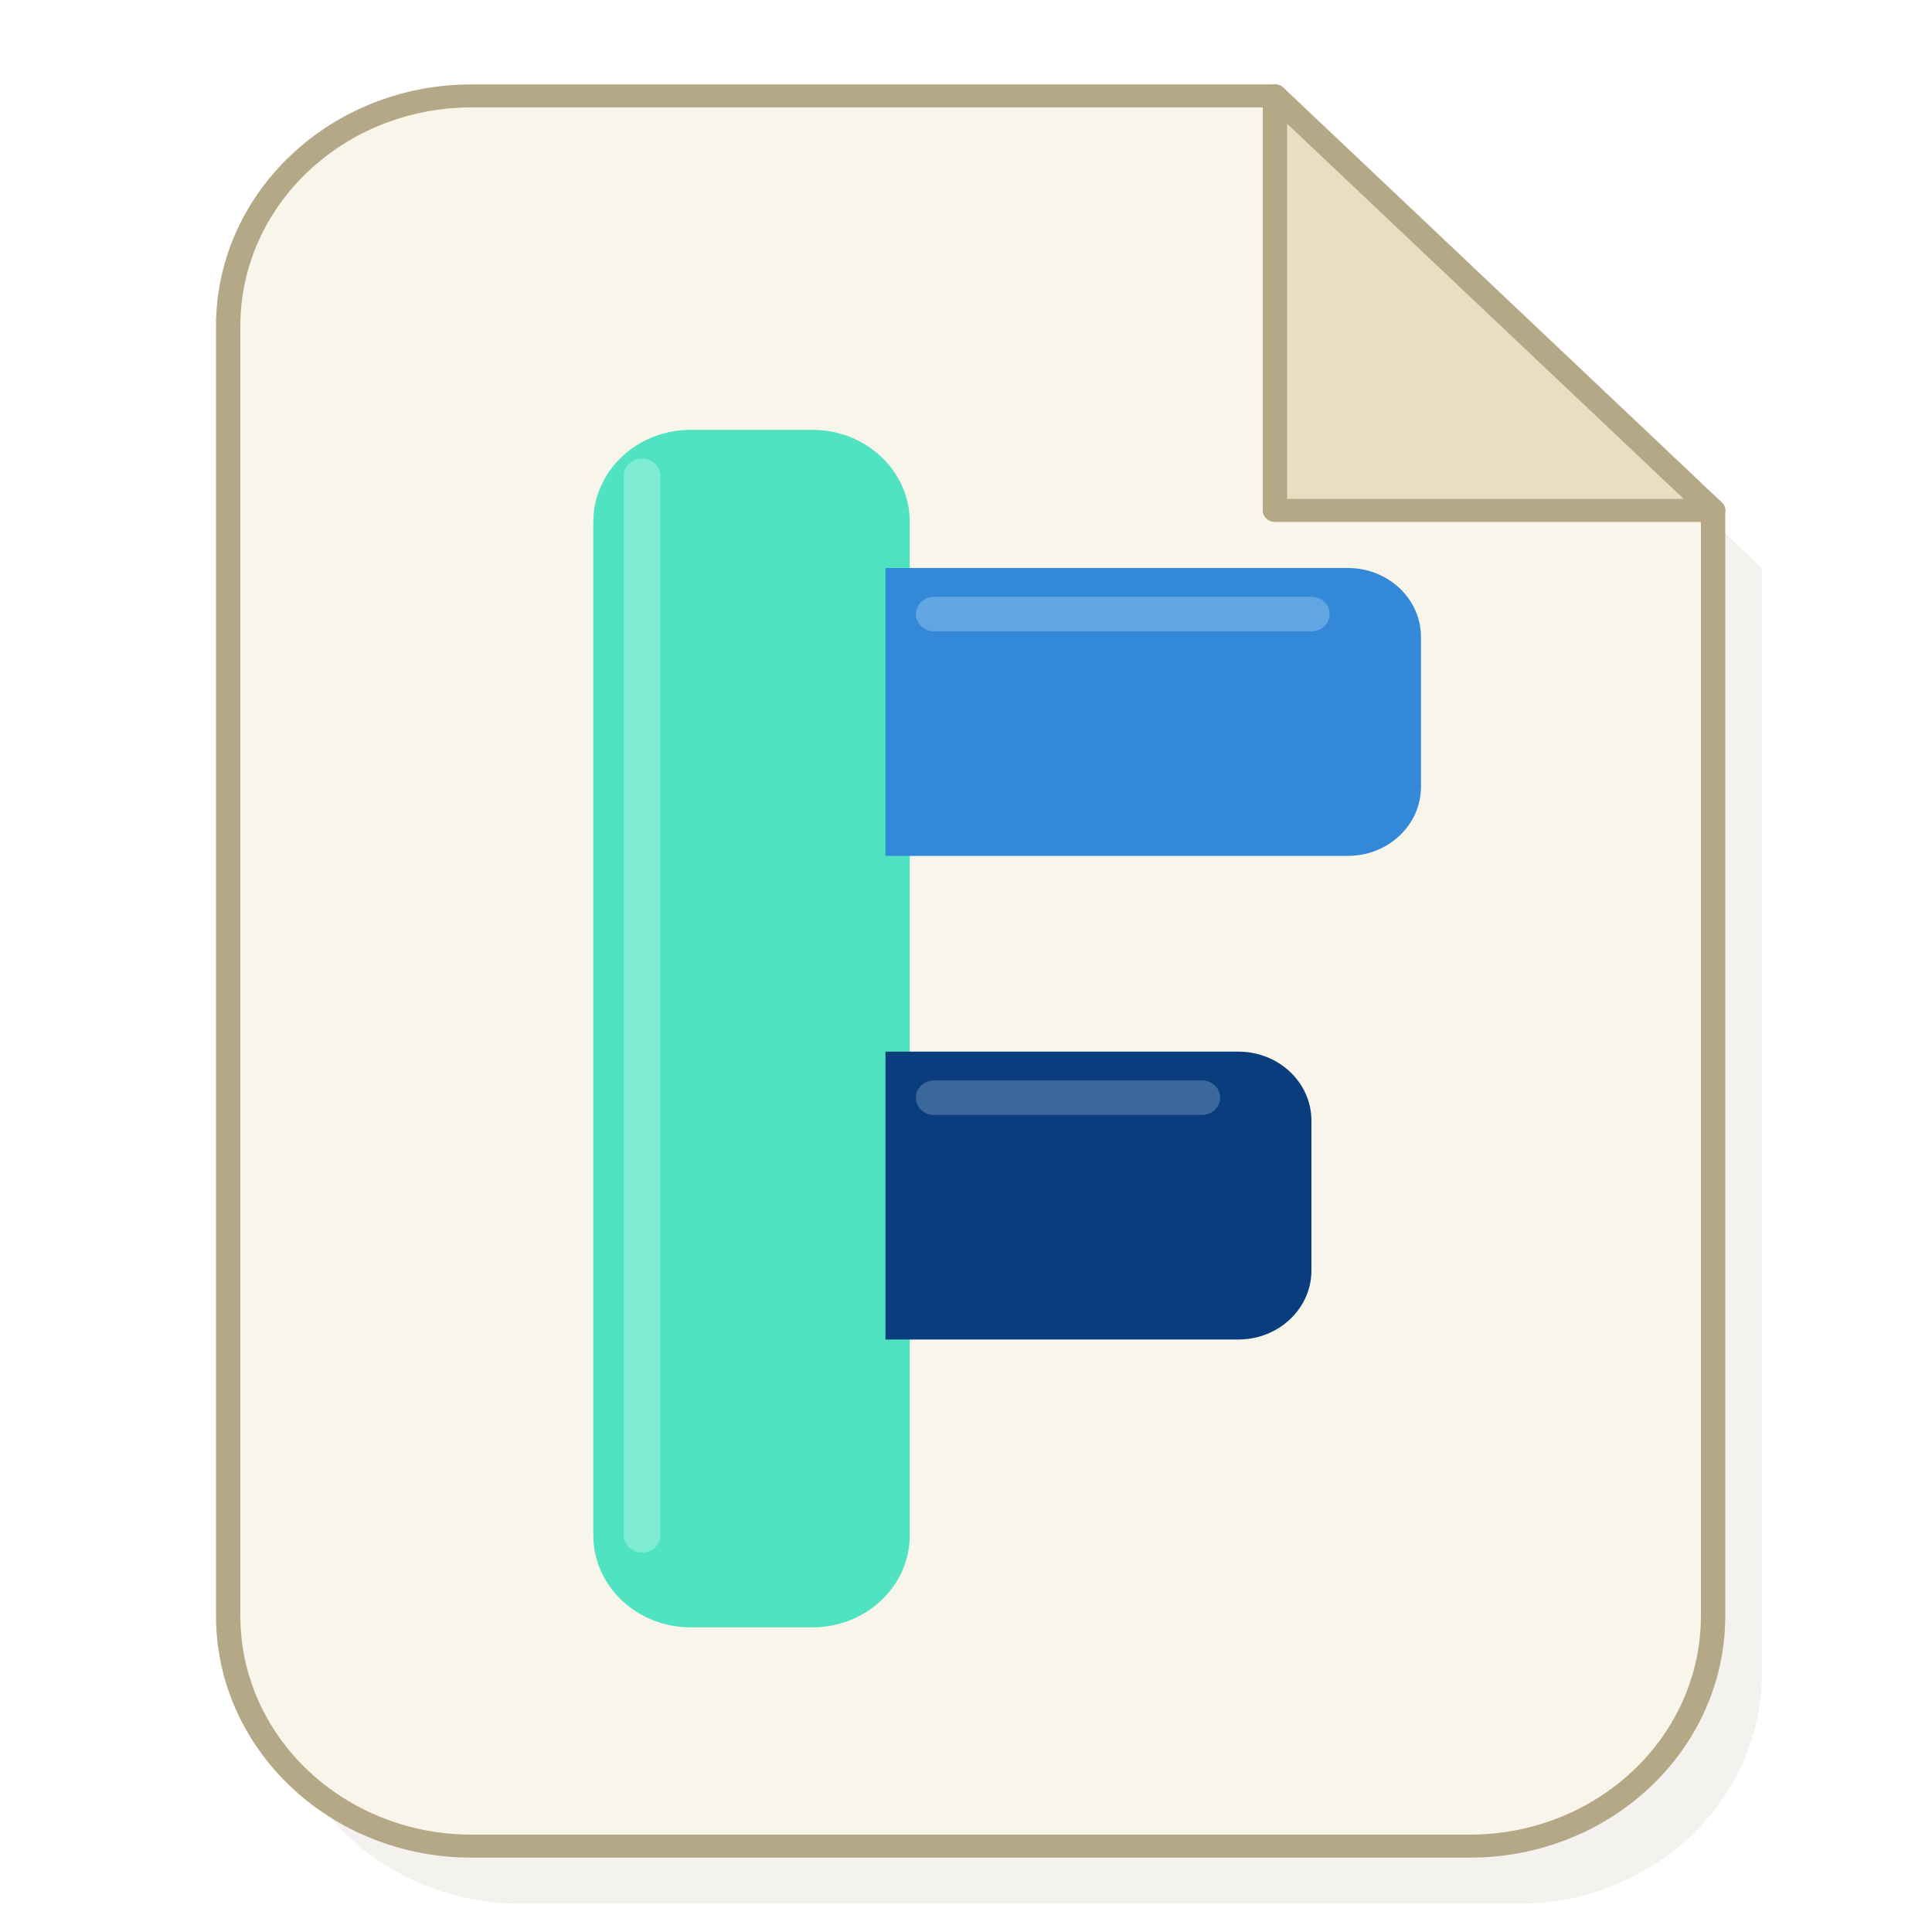
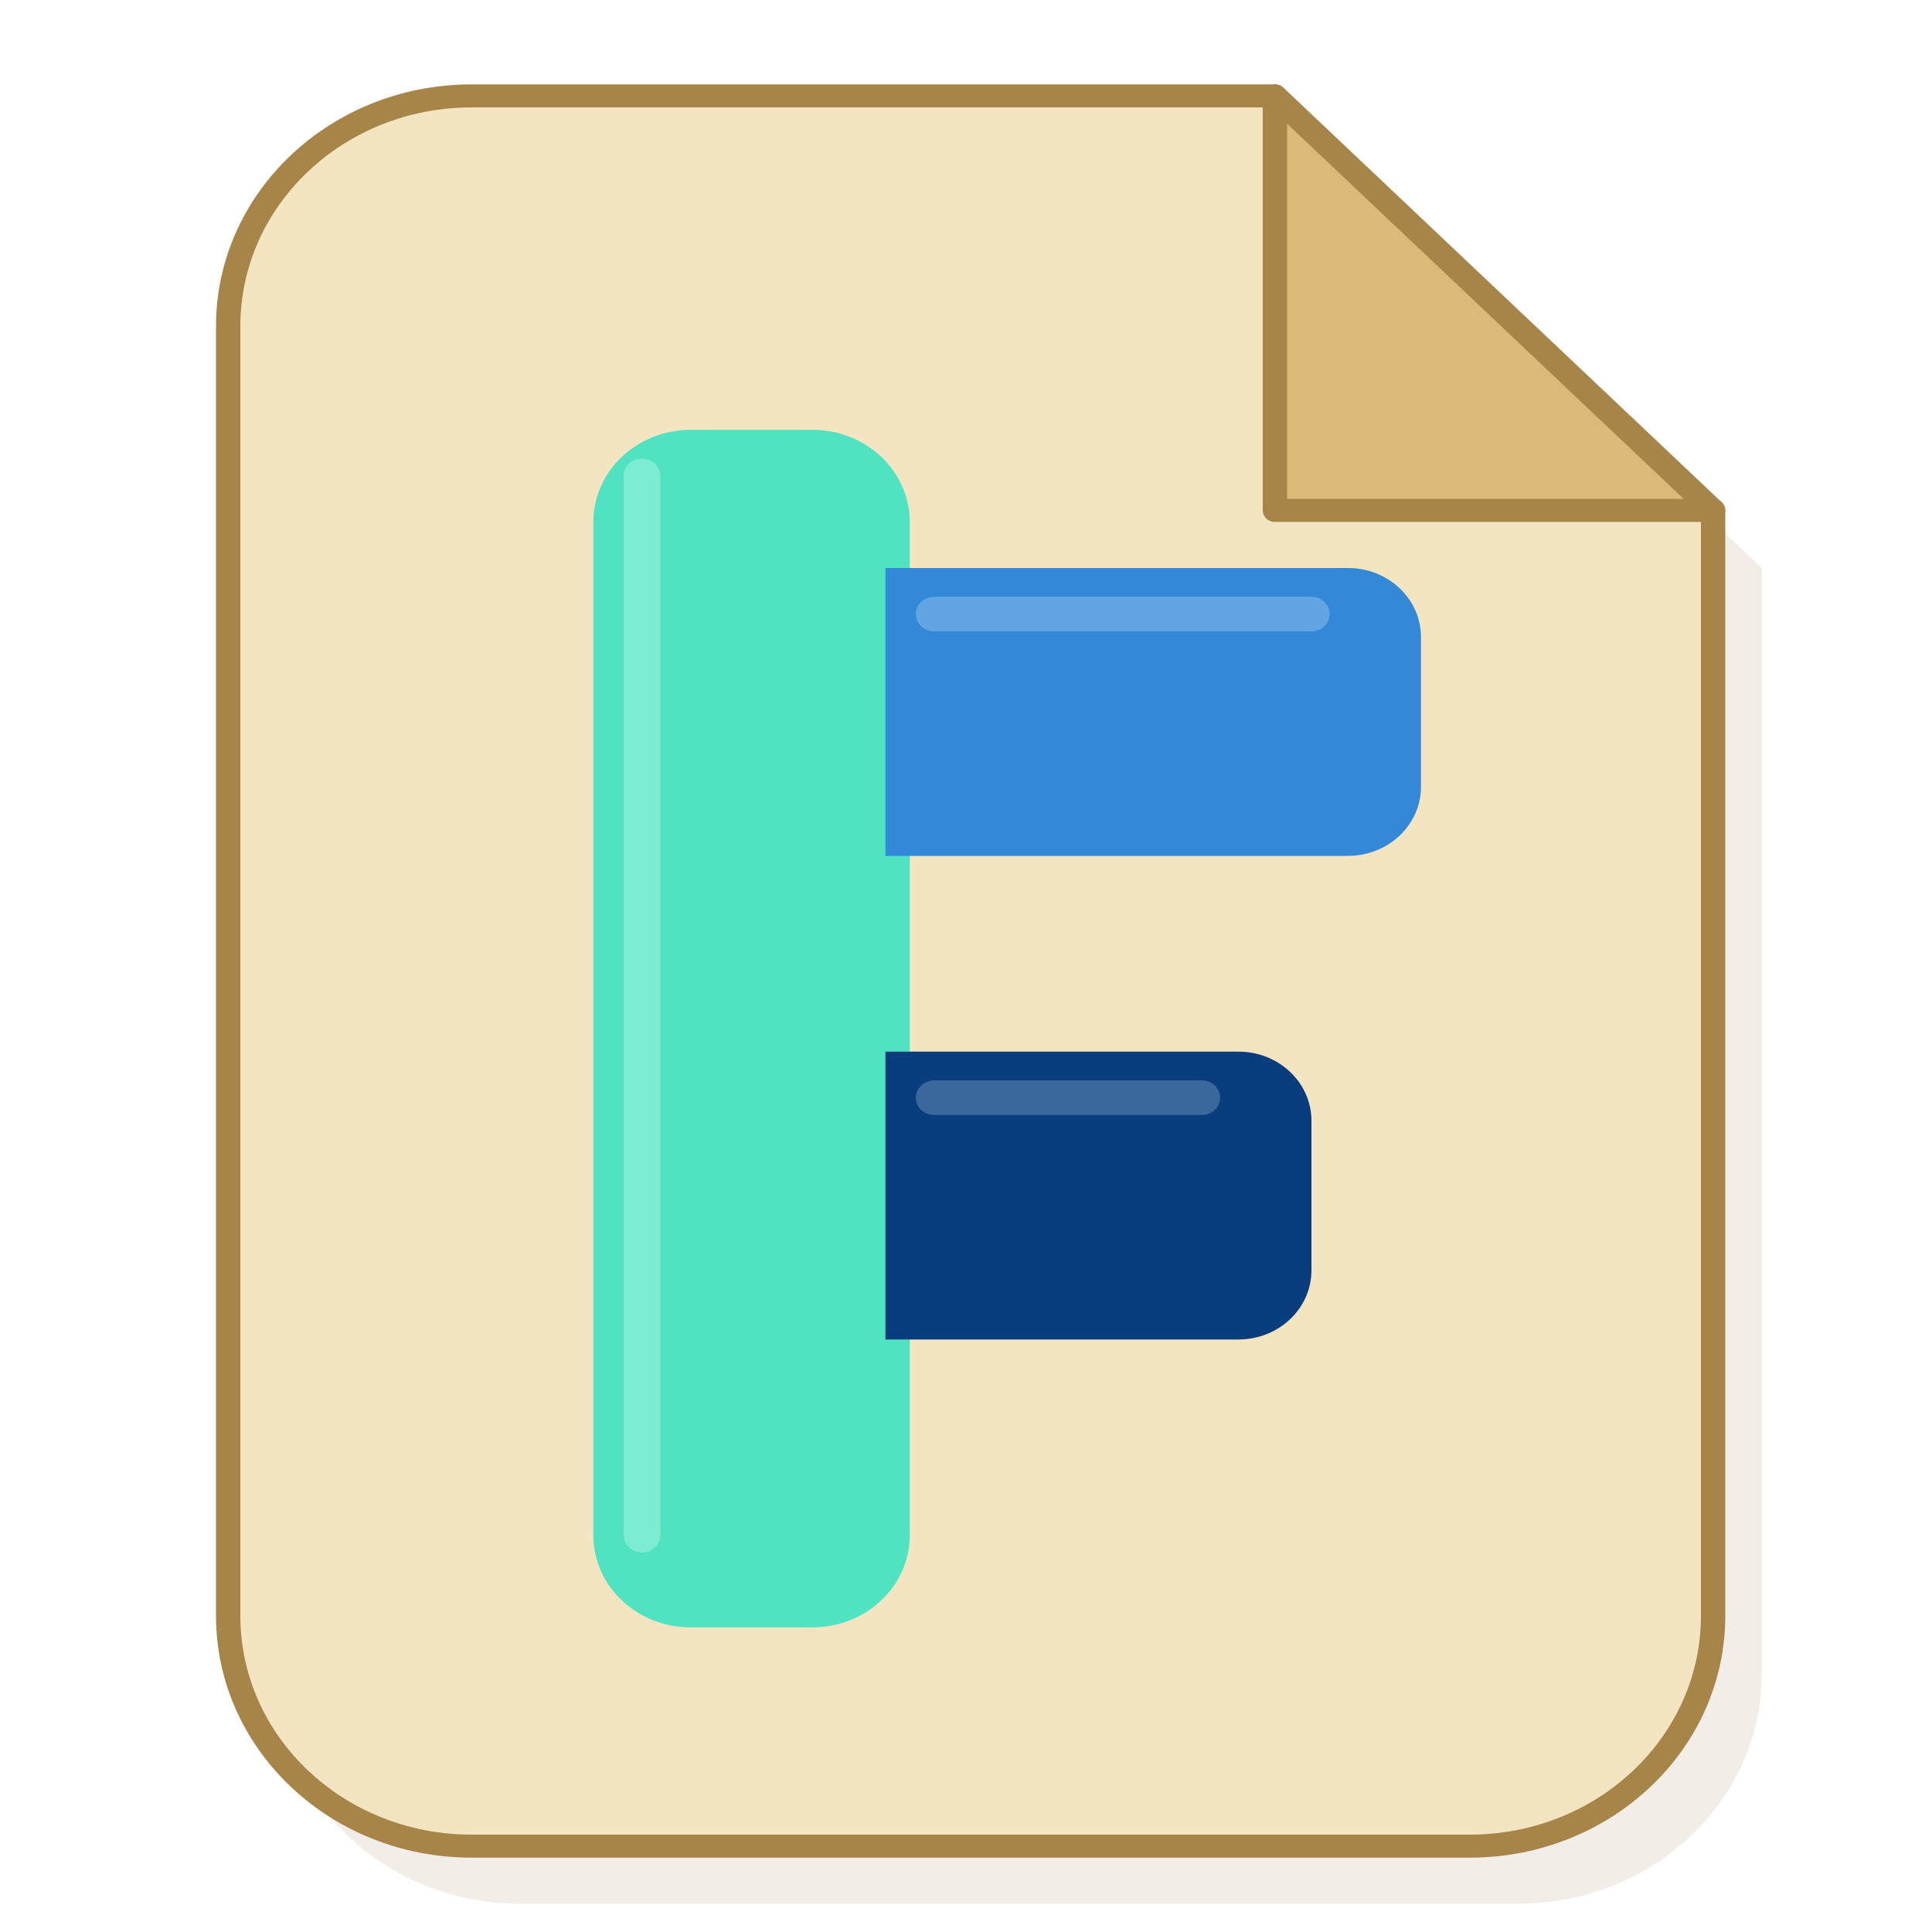
<svg xmlns="http://www.w3.org/2000/svg" width="200" height="200" viewBox="0 0 200 200">
  <g transform="translate(8 7)">
    <g transform="translate(95 96.5) scale(1.26 1.192) translate(-95 -96.5)">
-       <path d="M56 23H122L158 59V155C158 166.046 149.046 175 138 175H56C44.954 175 36 166.046 36 155V43C36 31.954 44.954 23 56 23Z" fill="#8B7A58" opacity="0.10" />
-       <path d="M52 18H118L154 54V150C154 161.046 145.046 170 134 170H52C40.954 170 32 161.046 32 150V38C32 26.954 40.954 18 52 18Z" fill="#FCFAF2" />
-       <path d="M52 18H118L154 54V150C154 161.046 145.046 170 134 170H52C40.954 170 32 161.046 32 150V38C32 26.954 40.954 18 52 18Z" fill="#E7DDBE" opacity="0.16" />
-       <path d="M118 18V54H154L118 18Z" fill="#F5EFD9" />
-       <path d="M118 18V54H154L118 18Z" fill="#D8CCA7" opacity="0.45" />
-       <path d="M52 18H118L154 54V150C154 161.046 145.046 170 134 170H52C40.954 170 32 161.046 32 150V38C32 26.954 40.954 18 52 18Z" fill="none" stroke="#B4A886" stroke-width="2" stroke-linejoin="round" />
-       <path d="M118 18V54H154" fill="none" stroke="#B4A886" stroke-width="2" stroke-linecap="round" stroke-linejoin="round" />
+       <path d="M56 23H122L158 59V155C158 166.046 149.046 175 138 175H56C44.954 175 36 166.046 36 155V43C36 31.954 44.954 23 56 23Z" fill="#8E6A34" opacity="0.12" />
+       <path d="M52 18H118L154 54V150C154 161.046 145.046 170 134 170H52C40.954 170 32 161.046 32 150V38C32 26.954 40.954 18 52 18Z" fill="#F8EED6" />
+       <path d="M52 18H118L154 54V150C154 161.046 145.046 170 134 170H52C40.954 170 32 161.046 32 150V38C32 26.954 40.954 18 52 18Z" fill="#E4C57D" opacity="0.22" />
+       <path d="M118 18V54H154L118 18Z" fill="#EFDCA8" />
+       <path d="M118 18V54H154L118 18Z" fill="#C99D52" opacity="0.54" />
+       <path d="M52 18H118L154 54V150C154 161.046 145.046 170 134 170H52C40.954 170 32 161.046 32 150V38C32 26.954 40.954 18 52 18Z" fill="none" stroke="#A78549" stroke-width="2" stroke-linejoin="round" />
+       <path d="M118 18V54H154" fill="none" stroke="#A78549" stroke-width="2" stroke-linecap="round" stroke-linejoin="round" />
      <g transform="translate(-6 0)">
        <rect x="68" y="47" width="26" height="104" rx="8" fill="#50E3C2" />
        <path d="M92 59H130C133.314 59 136 61.686 136 65V78C136 81.314 133.314 84 130 84H92Z" fill="#3388D8" />
        <path d="M92 101H121C124.314 101 127 103.686 127 107V120C127 123.314 124.314 126 121 126H92Z" fill="#0A3D7D" />
        <path d="M72 51V143" fill="none" stroke="#DFFFF8" stroke-width="3" opacity="0.32" stroke-linecap="round" />
        <path d="M96 63H127" fill="none" stroke="#D7F4FF" stroke-width="3" opacity="0.28" stroke-linecap="round" />
        <path d="M96 105H118" fill="none" stroke="#D7F4FF" stroke-width="3" opacity="0.24" stroke-linecap="round" />
      </g>
    </g>
  </g>
</svg>
